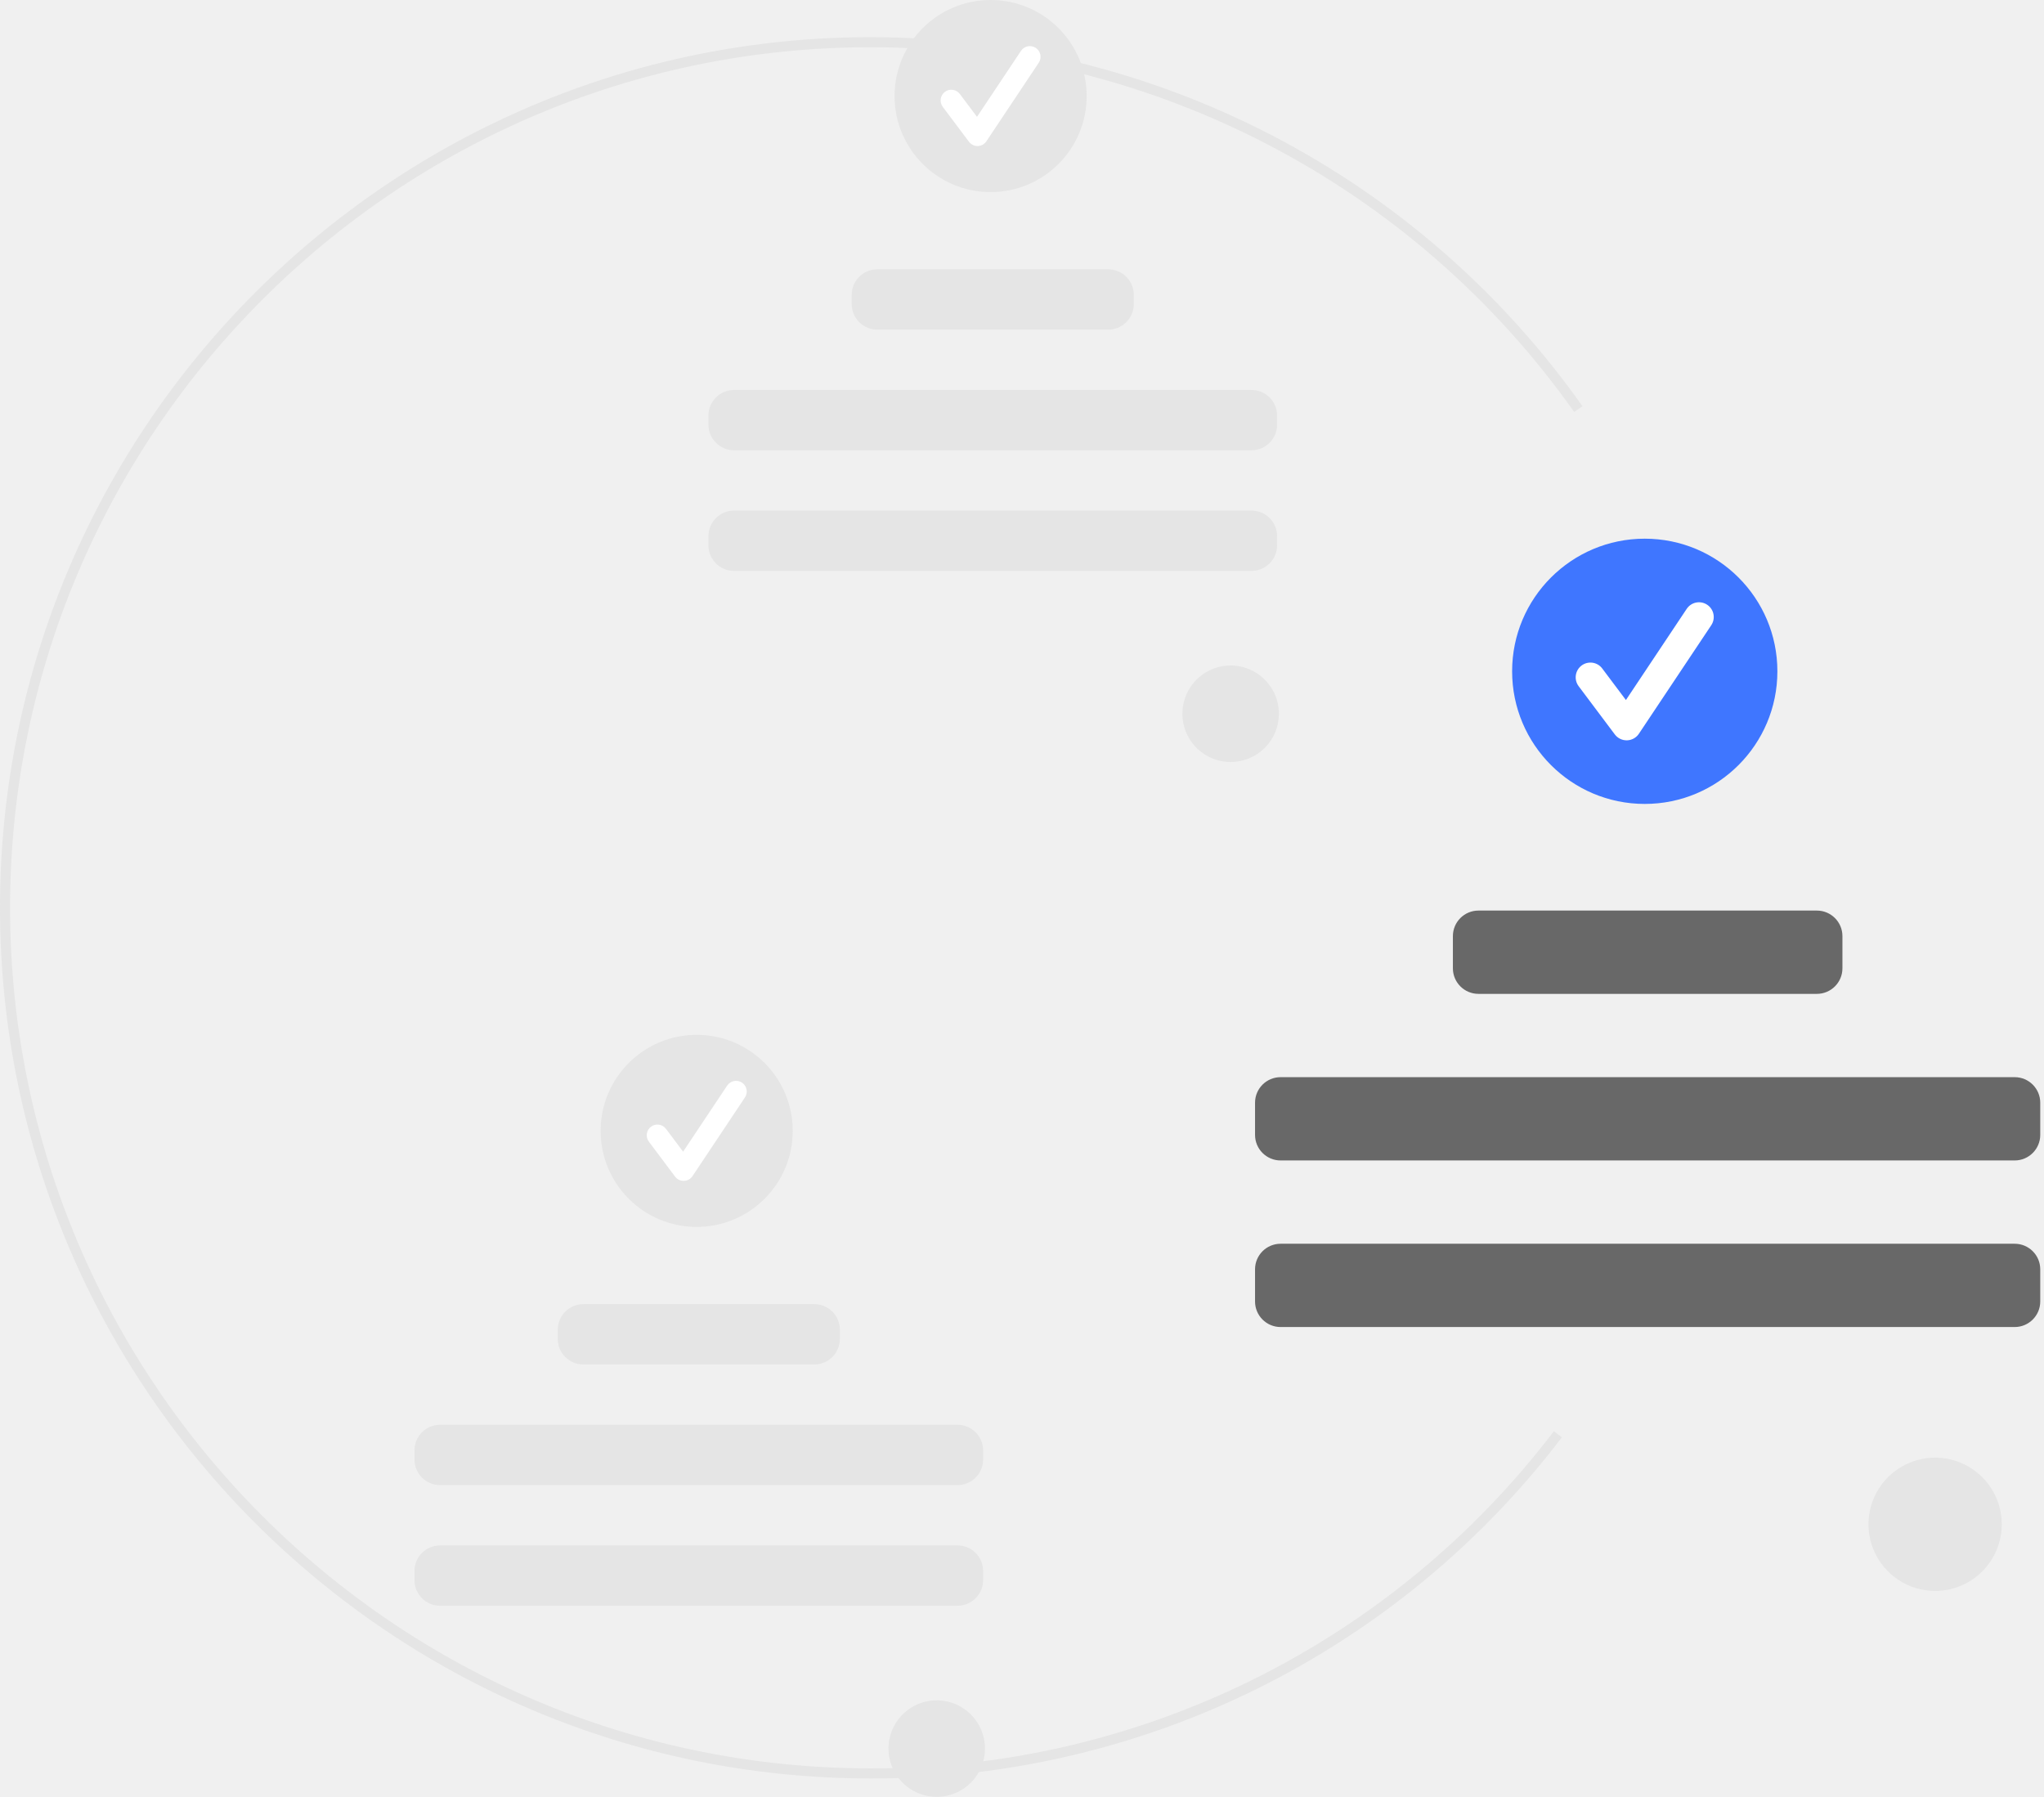
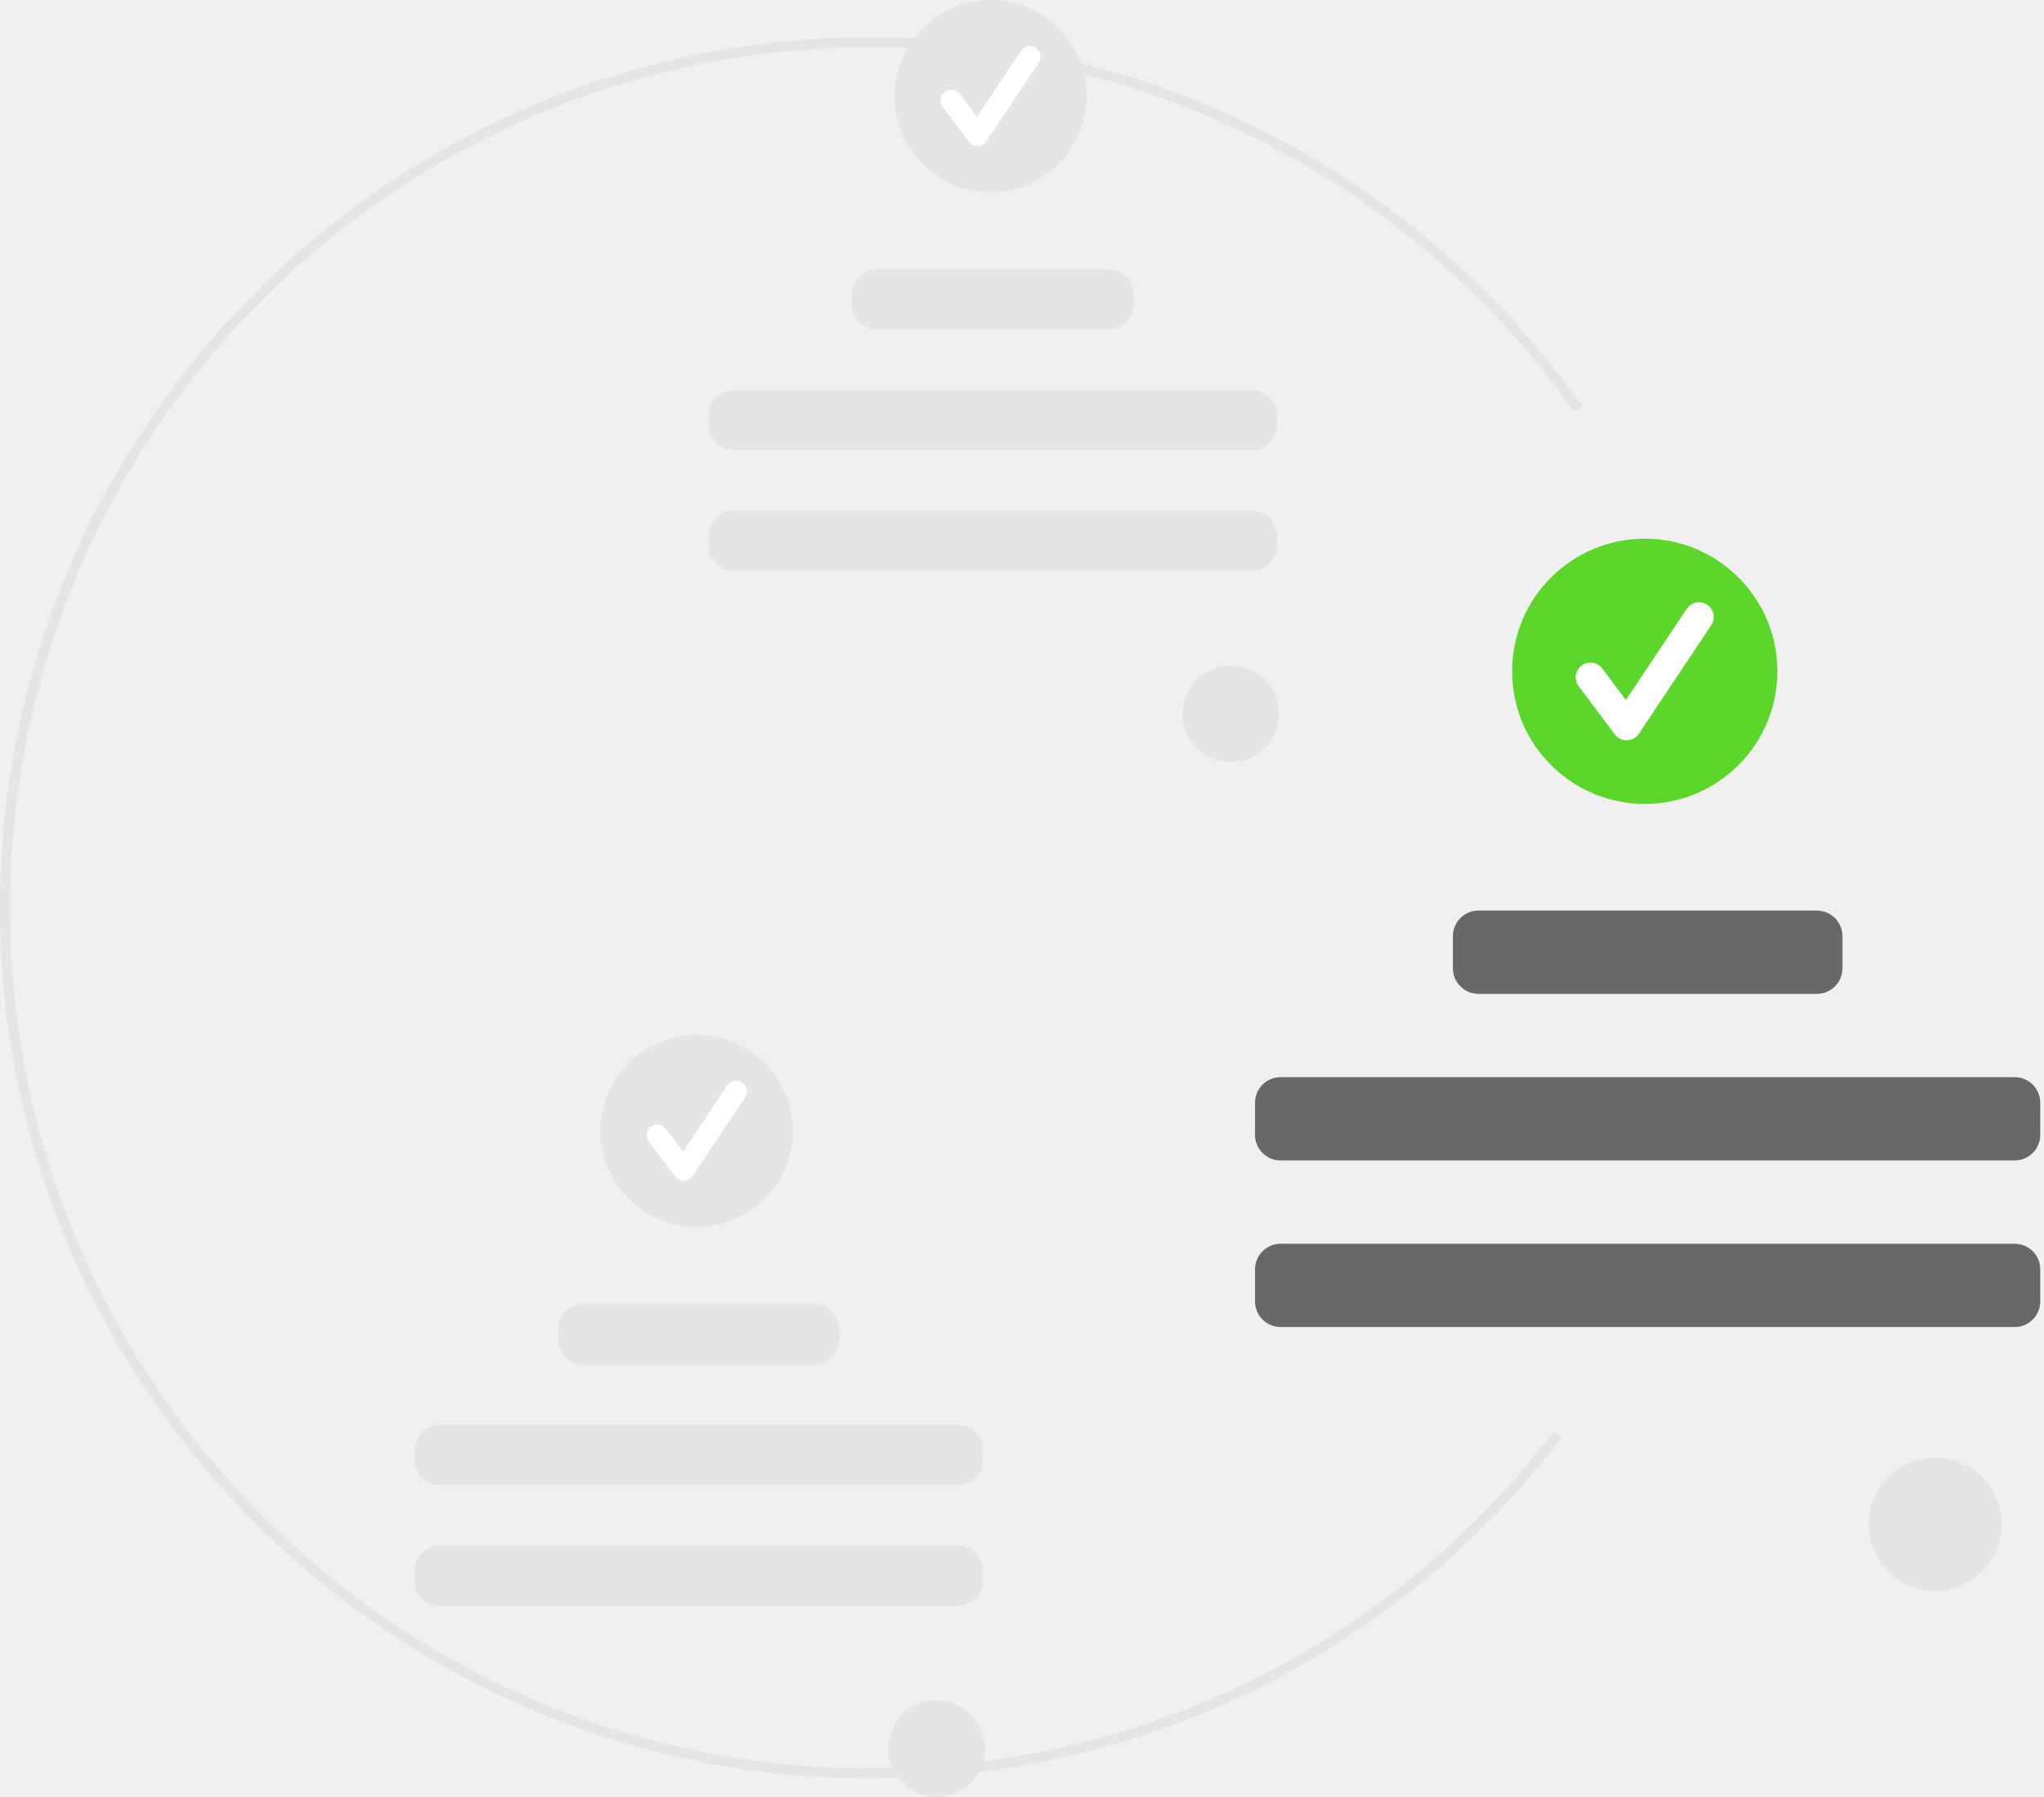
<svg xmlns="http://www.w3.org/2000/svg" width="182" height="160" viewBox="0 0 182 160" fill="none">
  <path d="M77.527 158.363C34.778 158.363 0 123.584 0 80.835C0 38.087 34.778 3.308 77.527 3.308C89.948 3.321 102.185 6.312 113.212 12.029C124.239 17.747 133.735 26.025 140.902 36.169L140.169 36.687C133.084 26.66 123.699 18.478 112.799 12.826C101.9 7.175 89.805 4.219 77.527 4.206C35.274 4.206 0.898 38.582 0.898 80.835C0.898 123.089 35.274 157.465 77.527 157.465C89.297 157.503 100.917 154.812 111.472 149.603C122.026 144.393 131.23 136.808 138.359 127.442L139.071 127.988C131.859 137.464 122.547 145.138 111.869 150.409C101.19 155.679 89.435 158.401 77.527 158.363Z" fill="#E5E5E5" />
  <path d="M109.579 67.853C108.729 67.853 107.898 67.601 107.191 67.128C106.484 66.656 105.934 65.985 105.608 65.2C105.283 64.415 105.198 63.55 105.364 62.717C105.53 61.883 105.939 61.117 106.54 60.517C107.141 59.916 107.907 59.506 108.74 59.34C109.574 59.175 110.438 59.26 111.223 59.585C112.008 59.91 112.68 60.461 113.152 61.168C113.624 61.874 113.876 62.705 113.876 63.555C113.876 64.695 113.423 65.788 112.617 66.594C111.811 67.4 110.718 67.853 109.579 67.853Z" fill="#E5E5E5" />
  <path d="M88.204 17.104C92.928 17.104 96.757 13.275 96.757 8.552C96.757 3.829 92.928 0 88.204 0C83.481 0 79.652 3.829 79.652 8.552C79.652 13.275 83.481 17.104 88.204 17.104Z" fill="#E5E5E5" />
  <path d="M87.038 13.003C86.891 13.003 86.745 12.969 86.613 12.903C86.481 12.836 86.366 12.741 86.277 12.622L83.944 9.512C83.869 9.412 83.815 9.298 83.784 9.177C83.753 9.056 83.746 8.93 83.763 8.806C83.781 8.683 83.823 8.564 83.887 8.456C83.95 8.349 84.034 8.255 84.134 8.18C84.234 8.105 84.348 8.05 84.469 8.019C84.59 7.988 84.716 7.981 84.84 7.999C84.963 8.017 85.082 8.059 85.19 8.122C85.297 8.186 85.391 8.27 85.466 8.37L86.993 10.405L90.913 4.525C91.054 4.316 91.271 4.173 91.518 4.124C91.764 4.076 92.02 4.127 92.229 4.266C92.438 4.405 92.583 4.622 92.633 4.868C92.683 5.114 92.634 5.37 92.496 5.58L87.83 12.579C87.746 12.706 87.632 12.81 87.499 12.884C87.366 12.958 87.217 12.998 87.065 13.003L87.038 13.003Z" fill="white" />
  <path d="M98.677 23.981H78.112C76.855 23.981 75.836 25 75.836 26.257V27.076C75.836 28.333 76.855 29.352 78.112 29.352H98.677C99.934 29.352 100.953 28.333 100.953 27.076V26.257C100.953 25 99.934 23.981 98.677 23.981Z" fill="#E5E5E5" />
  <path d="M111.436 34.723H65.358C64.101 34.723 63.082 35.742 63.082 36.999V37.818C63.082 39.075 64.101 40.094 65.358 40.094H111.436C112.693 40.094 113.712 39.075 113.712 37.818V36.999C113.712 35.742 112.693 34.723 111.436 34.723Z" fill="#E5E5E5" />
  <path d="M111.436 45.465H65.358C64.101 45.465 63.082 46.484 63.082 47.741V48.56C63.082 49.817 64.101 50.836 65.358 50.836H111.436C112.693 50.836 113.712 49.817 113.712 48.56V47.741C113.712 46.484 112.693 45.465 111.436 45.465Z" fill="#E5E5E5" />
  <path d="M83.407 160C82.557 160 81.726 159.748 81.019 159.276C80.313 158.804 79.762 158.133 79.436 157.347C79.111 156.562 79.026 155.698 79.192 154.864C79.358 154.031 79.767 153.265 80.368 152.664C80.969 152.063 81.735 151.654 82.568 151.488C83.402 151.322 84.266 151.407 85.051 151.732C85.837 152.058 86.508 152.608 86.98 153.315C87.452 154.022 87.704 154.853 87.704 155.703C87.704 156.842 87.251 157.935 86.445 158.741C85.64 159.547 84.546 160 83.407 160Z" fill="#E5E5E5" />
  <path d="M62.032 109.251C66.756 109.251 70.585 105.422 70.585 100.699C70.585 95.976 66.756 92.147 62.032 92.147C57.309 92.147 53.48 95.976 53.48 100.699C53.48 105.422 57.309 109.251 62.032 109.251Z" fill="#E5E5E5" />
  <path d="M60.87 105.15C60.723 105.15 60.577 105.116 60.445 105.05C60.313 104.984 60.198 104.888 60.109 104.77L57.776 101.659C57.701 101.559 57.647 101.445 57.616 101.324C57.585 101.203 57.578 101.077 57.596 100.953C57.613 100.83 57.655 100.711 57.719 100.603C57.782 100.496 57.867 100.402 57.967 100.327C58.066 100.252 58.18 100.197 58.301 100.166C58.422 100.135 58.548 100.129 58.672 100.146C58.795 100.164 58.914 100.206 59.022 100.269C59.129 100.333 59.223 100.417 59.298 100.517L60.825 102.552L64.745 96.672C64.814 96.567 64.903 96.477 65.007 96.406C65.111 96.336 65.228 96.287 65.35 96.262C65.473 96.237 65.6 96.237 65.723 96.261C65.846 96.285 65.963 96.333 66.068 96.403C66.172 96.472 66.262 96.562 66.332 96.666C66.401 96.771 66.449 96.888 66.474 97.011C66.498 97.134 66.497 97.261 66.472 97.383C66.448 97.507 66.398 97.623 66.328 97.727L61.662 104.727C61.578 104.853 61.464 104.958 61.331 105.031C61.198 105.105 61.049 105.146 60.897 105.15L60.87 105.15Z" fill="white" />
  <path d="M72.506 116.128H51.94C50.683 116.128 49.664 117.147 49.664 118.404V119.223C49.664 120.48 50.683 121.499 51.94 121.499H72.506C73.763 121.499 74.782 120.48 74.782 119.223V118.404C74.782 117.147 73.763 116.128 72.506 116.128Z" fill="#E5E5E5" />
  <path d="M85.26 126.87H39.182C37.925 126.87 36.906 127.889 36.906 129.146V129.965C36.906 131.222 37.925 132.241 39.182 132.241H85.26C86.517 132.241 87.537 131.222 87.537 129.965V129.146C87.537 127.889 86.517 126.87 85.26 126.87Z" fill="#E5E5E5" />
  <path d="M85.26 137.613H39.182C37.925 137.613 36.906 138.632 36.906 139.889V140.708C36.906 141.965 37.925 142.984 39.182 142.984H85.26C86.517 142.984 87.537 141.965 87.537 140.708V139.889C87.537 138.632 86.517 137.613 85.26 137.613Z" fill="#E5E5E5" />
  <path d="M172.305 141.665C171.132 141.665 169.984 141.317 169.009 140.664C168.033 140.012 167.272 139.086 166.823 138.001C166.374 136.917 166.256 135.724 166.485 134.573C166.714 133.421 167.279 132.364 168.109 131.534C168.939 130.704 169.997 130.139 171.148 129.91C172.299 129.681 173.492 129.798 174.576 130.248C175.661 130.697 176.588 131.457 177.24 132.433C177.892 133.409 178.24 134.557 178.24 135.73C178.24 137.304 177.615 138.814 176.502 139.926C175.389 141.039 173.879 141.665 172.305 141.665Z" fill="#E5E5E5" />
-   <path d="M146.45 71.586C152.972 71.586 158.26 66.298 158.26 59.776C158.26 53.254 152.972 47.967 146.45 47.967C139.928 47.967 134.641 53.254 134.641 59.776C134.641 66.298 139.928 71.586 146.45 71.586Z" fill="#3F76FF" />
+   <path d="M146.45 71.586C152.972 71.586 158.26 66.298 158.26 59.776C158.26 53.254 152.972 47.967 146.45 47.967C139.928 47.967 134.641 53.254 134.641 59.776C134.641 66.298 139.928 71.586 146.45 71.586Z" fill="#5DD62C" />
  <path d="M144.836 65.922C144.632 65.922 144.431 65.875 144.249 65.784C144.066 65.692 143.908 65.56 143.785 65.397L140.563 61.101C140.46 60.963 140.385 60.806 140.342 60.639C140.299 60.472 140.29 60.298 140.314 60.127C140.338 59.956 140.396 59.792 140.484 59.644C140.572 59.495 140.688 59.365 140.826 59.262C140.964 59.158 141.121 59.083 141.288 59.04C141.456 58.998 141.629 58.988 141.8 59.012C141.971 59.037 142.135 59.095 142.284 59.182C142.432 59.27 142.562 59.387 142.665 59.525L144.773 62.335L150.187 54.214C150.283 54.071 150.406 53.947 150.549 53.852C150.692 53.755 150.853 53.689 151.022 53.655C151.192 53.621 151.366 53.621 151.535 53.654C151.704 53.688 151.865 53.754 152.009 53.85C152.152 53.946 152.276 54.069 152.372 54.212C152.468 54.355 152.535 54.516 152.568 54.685C152.602 54.855 152.602 55.029 152.569 55.198C152.535 55.367 152.469 55.528 152.373 55.672L145.929 65.337C145.813 65.512 145.656 65.656 145.472 65.758C145.288 65.86 145.083 65.916 144.873 65.922C144.861 65.922 144.848 65.922 144.836 65.922Z" fill="white" />
  <path d="M161.776 81.082H131.643C130.386 81.082 129.367 82.101 129.367 83.358V86.223C129.367 87.48 130.386 88.499 131.643 88.499H161.776C163.033 88.499 164.052 87.48 164.052 86.223V83.358C164.052 82.101 163.033 81.082 161.776 81.082Z" fill="#686868" />
  <path d="M179.39 95.916H114.026C112.769 95.916 111.75 96.935 111.75 98.192V101.057C111.75 102.314 112.769 103.333 114.026 103.333H179.39C180.647 103.333 181.666 102.314 181.666 101.057V98.192C181.666 96.935 180.647 95.916 179.39 95.916Z" fill="#686868" />
  <path d="M179.39 110.75H114.026C112.769 110.75 111.75 111.769 111.75 113.026V115.89C111.75 117.147 112.769 118.166 114.026 118.166H179.39C180.647 118.166 181.666 117.147 181.666 115.89V113.026C181.666 111.769 180.647 110.75 179.39 110.75Z" fill="#686868" />
</svg>
